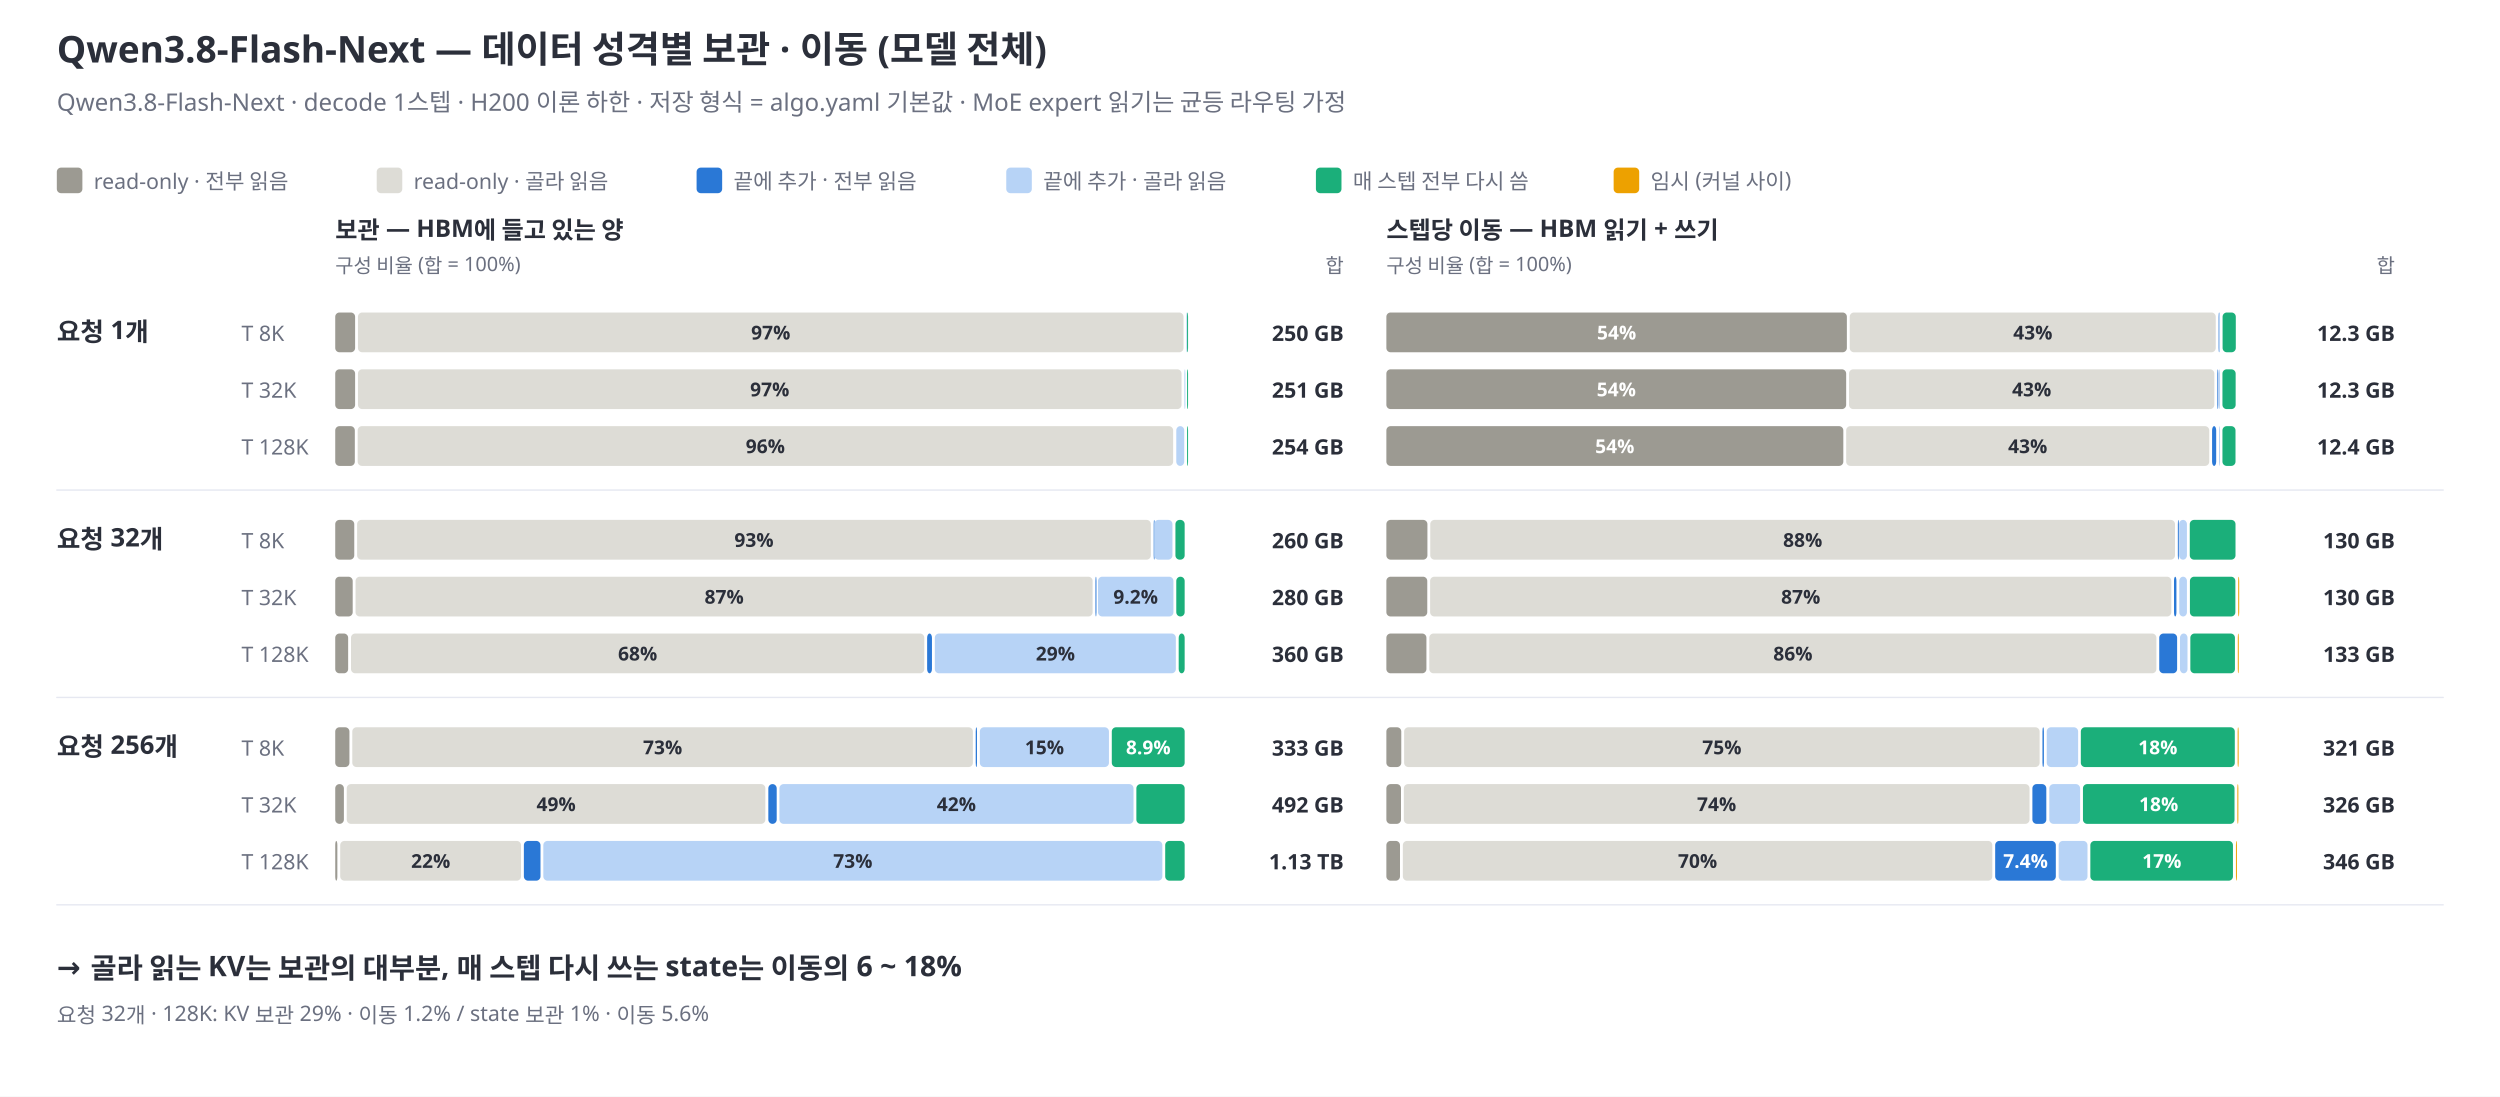
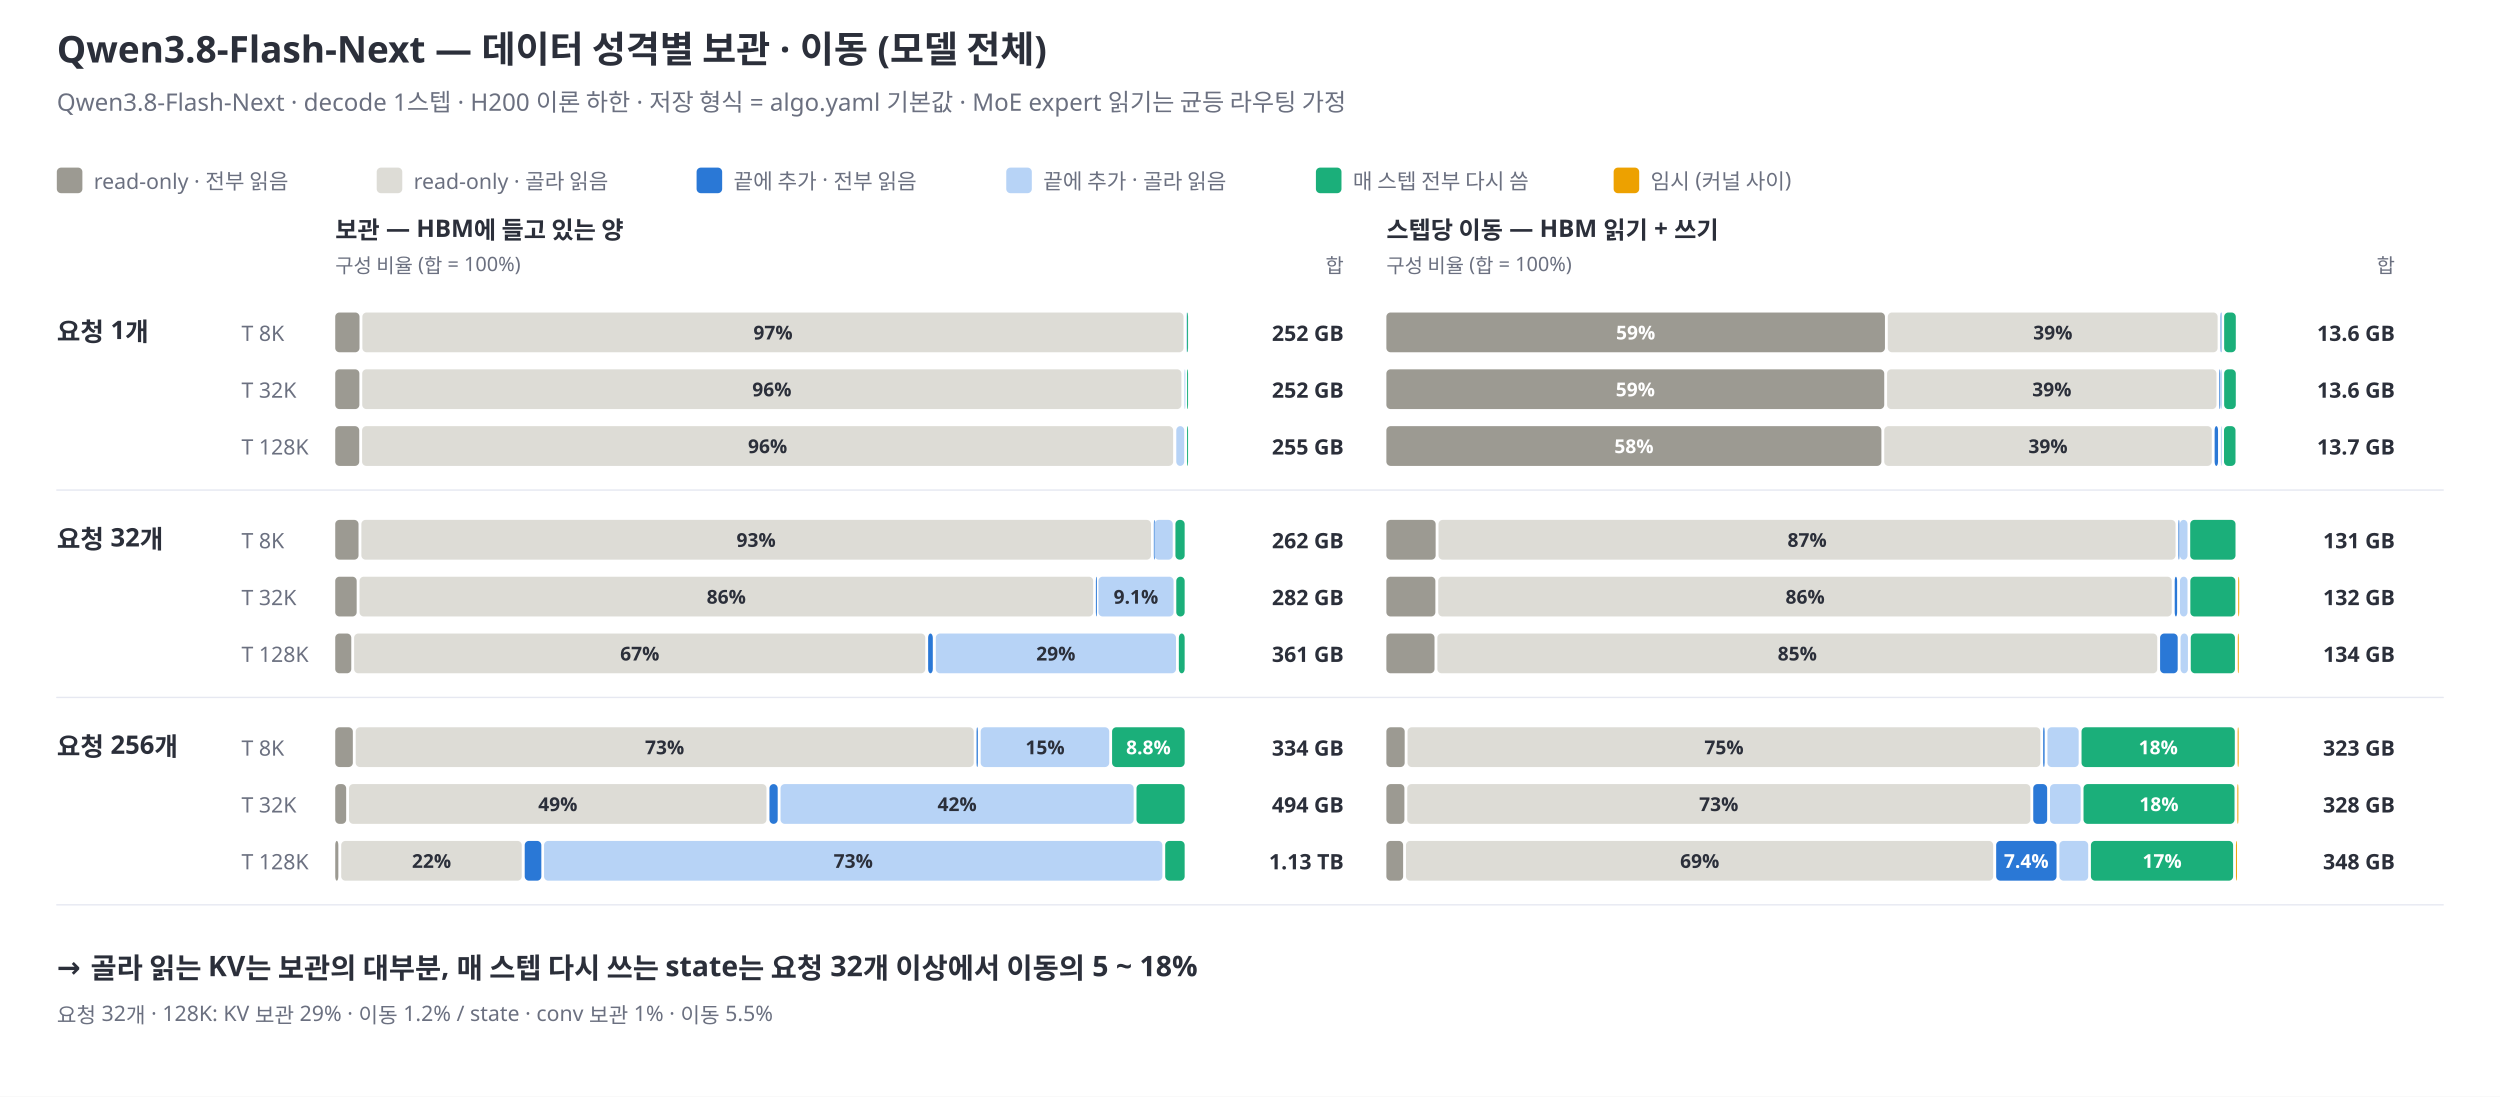
<svg xmlns="http://www.w3.org/2000/svg" viewBox="0 0 1760 772" width="1760" height="772">
  <rect width="100%" height="100%" fill="#ffffff" />
  <text x="40.0" y="44.0" font-family="'Noto Sans KR','Malgun Gothic',sans-serif" font-size="26" text-anchor="start" font-weight="700" fill="#2b2f3a">Qwen3.8-Flash-Next — 데이터 성격별 보관 · 이동 (모델 전체)</text>
  <text x="40.0" y="78.0" font-family="'Noto Sans KR','Malgun Gothic',sans-serif" font-size="17" text-anchor="start" font-weight="400" fill="#6b7080">Qwen3.8-Flash-Next · decode 1스텝 · H200 이론 하한 · 저장 형식 = algo.yaml 기본값 · MoE expert 읽기는 균등 라우팅 가정</text>
  <rect x="40.0" y="118.0" width="18.0" height="18.0" rx="3" fill="#9c9a92" stroke="none" stroke-width="1" />
  <text x="66.0" y="133.0" font-family="'Noto Sans KR','Malgun Gothic',sans-serif" font-size="15" text-anchor="start" font-weight="400" fill="#6b7080">read-only · 전부 읽음</text>
  <rect x="265.2" y="118.0" width="18.0" height="18.0" rx="3" fill="#dddcd6" stroke="none" stroke-width="1" />
  <text x="291.2" y="133.0" font-family="'Noto Sans KR','Malgun Gothic',sans-serif" font-size="15" text-anchor="start" font-weight="400" fill="#6b7080">read-only · 골라 읽음</text>
  <rect x="490.4" y="118.0" width="18.0" height="18.0" rx="3" fill="#2a78d6" stroke="none" stroke-width="1" />
  <text x="516.4" y="133.0" font-family="'Noto Sans KR','Malgun Gothic',sans-serif" font-size="15" text-anchor="start" font-weight="400" fill="#6b7080">끝에 추가 · 전부 읽음</text>
  <rect x="708.4" y="118.0" width="18.0" height="18.0" rx="3" fill="#b7d3f6" stroke="none" stroke-width="1" />
  <text x="734.4" y="133.0" font-family="'Noto Sans KR','Malgun Gothic',sans-serif" font-size="15" text-anchor="start" font-weight="400" fill="#6b7080">끝에 추가 · 골라 읽음</text>
  <rect x="926.4" y="118.0" width="18.0" height="18.0" rx="3" fill="#1baf7a" stroke="none" stroke-width="1" />
  <text x="952.4" y="133.0" font-family="'Noto Sans KR','Malgun Gothic',sans-serif" font-size="15" text-anchor="start" font-weight="400" fill="#6b7080">매 스텝 전부 다시 씀</text>
  <rect x="1136.0" y="118.0" width="18.0" height="18.0" rx="3" fill="#eda100" stroke="none" stroke-width="1" />
  <text x="1162.0" y="133.0" font-family="'Noto Sans KR','Malgun Gothic',sans-serif" font-size="15" text-anchor="start" font-weight="400" fill="#6b7080">임시 (커널 사이)</text>
  <text x="236.0" y="168.0" font-family="'Noto Sans KR','Malgun Gothic',sans-serif" font-size="17" text-anchor="start" font-weight="700" fill="#2b2f3a">보관 — HBM에 들고 있는 양</text>
  <text x="236.0" y="192.0" font-family="'Noto Sans KR','Malgun Gothic',sans-serif" font-size="14" text-anchor="start" font-weight="400" fill="#6b7080">구성 비율 (합 = 100%)</text>
  <text x="976.0" y="168.0" font-family="'Noto Sans KR','Malgun Gothic',sans-serif" font-size="17" text-anchor="start" font-weight="700" fill="#2b2f3a">스텝당 이동 — HBM 읽기 + 쓰기</text>
  <text x="976.0" y="192.0" font-family="'Noto Sans KR','Malgun Gothic',sans-serif" font-size="14" text-anchor="start" font-weight="400" fill="#6b7080">구성 비율 (합 = 100%)</text>
  <text x="946.0" y="192.0" font-family="'Noto Sans KR','Malgun Gothic',sans-serif" font-size="14" text-anchor="end" font-weight="400" fill="#6b7080">합</text>
  <text x="1686.0" y="192.0" font-family="'Noto Sans KR','Malgun Gothic',sans-serif" font-size="14" text-anchor="end" font-weight="400" fill="#6b7080">합</text>
  <text x="40.0" y="240.0" font-family="'Noto Sans KR','Malgun Gothic',sans-serif" font-size="18" text-anchor="start" font-weight="700" fill="#2b2f3a">요청 1개</text>
-   <rect x="236.0" y="220.0" width="14.0" height="28.0" rx="3" fill="#9c9a92" stroke="none" stroke-width="1" />
-   <rect x="252.0" y="220.0" width="581.2" height="28.0" rx="3" fill="#dddcd6" stroke="none" stroke-width="1" />
-   <text x="542.6" y="239.0" font-family="'Noto Sans KR','Malgun Gothic',sans-serif" font-size="13.5" text-anchor="middle" font-weight="700" fill="#2b2f3a">97%</text>
+   <rect x="236.0" y="220.0" width="17.1" height="28.0" rx="3" fill="#9c9a92" stroke="none" stroke-width="1" />
+   <rect x="255.1" y="220.0" width="578.1" height="28.0" rx="3" fill="#dddcd6" stroke="none" stroke-width="1" />
+   <text x="544.2" y="239.0" font-family="'Noto Sans KR','Malgun Gothic',sans-serif" font-size="13.5" text-anchor="middle" font-weight="700" fill="#2b2f3a">97%</text>
  <rect x="835.2" y="220.0" width="0.7" height="28.0" rx="3" fill="#b7d3f6" stroke="none" stroke-width="1" />
  <rect x="835.7" y="220.0" width="0.7" height="28.0" rx="3" fill="#1baf7a" stroke="none" stroke-width="1" />
-   <text x="946.0" y="240.0" font-family="'Noto Sans KR','Malgun Gothic',sans-serif" font-size="15" text-anchor="end" font-weight="700" fill="#2b2f3a">250 GB</text>
-   <rect x="976.0" y="220.0" width="324.2" height="28.0" rx="3" fill="#9c9a92" stroke="none" stroke-width="1" />
-   <text x="1138.1" y="239.0" font-family="'Noto Sans KR','Malgun Gothic',sans-serif" font-size="13.5" text-anchor="middle" font-weight="700" fill="#ffffff">54%</text>
-   <rect x="1302.2" y="220.0" width="257.7" height="28.0" rx="3" fill="#dddcd6" stroke="none" stroke-width="1" />
-   <text x="1431.1" y="239.0" font-family="'Noto Sans KR','Malgun Gothic',sans-serif" font-size="13.5" text-anchor="middle" font-weight="700" fill="#2b2f3a">43%</text>
-   <rect x="1561.9" y="220.0" width="0.7" height="28.0" rx="3" fill="#2a78d6" stroke="none" stroke-width="1" />
-   <rect x="1562.2" y="220.0" width="0.7" height="28.0" rx="3" fill="#b7d3f6" stroke="none" stroke-width="1" />
-   <rect x="1564.7" y="220.0" width="9.3" height="28.0" rx="3" fill="#1baf7a" stroke="none" stroke-width="1" />
-   <text x="1686.0" y="240.0" font-family="'Noto Sans KR','Malgun Gothic',sans-serif" font-size="15" text-anchor="end" font-weight="700" fill="#2b2f3a">12.3 GB</text>
+   <text x="946.0" y="240.0" font-family="'Noto Sans KR','Malgun Gothic',sans-serif" font-size="15" text-anchor="end" font-weight="700" fill="#2b2f3a">252 GB</text>
+   <rect x="976.0" y="220.0" width="351.0" height="28.0" rx="3" fill="#9c9a92" stroke="none" stroke-width="1" />
+   <text x="1151.5" y="239.0" font-family="'Noto Sans KR','Malgun Gothic',sans-serif" font-size="13.5" text-anchor="middle" font-weight="700" fill="#ffffff">59%</text>
+   <rect x="1329.0" y="220.0" width="232.2" height="28.0" rx="3" fill="#dddcd6" stroke="none" stroke-width="1" />
+   <text x="1445.2" y="239.0" font-family="'Noto Sans KR','Malgun Gothic',sans-serif" font-size="13.5" text-anchor="middle" font-weight="700" fill="#2b2f3a">39%</text>
+   <rect x="1563.3" y="220.0" width="0.7" height="28.0" rx="3" fill="#2a78d6" stroke="none" stroke-width="1" />
+   <rect x="1563.5" y="220.0" width="0.7" height="28.0" rx="3" fill="#b7d3f6" stroke="none" stroke-width="1" />
+   <rect x="1565.8" y="220.0" width="8.2" height="28.0" rx="3" fill="#1baf7a" stroke="none" stroke-width="1" />
+   <text x="1686.0" y="240.0" font-family="'Noto Sans KR','Malgun Gothic',sans-serif" font-size="15" text-anchor="end" font-weight="700" fill="#2b2f3a">13.6 GB</text>
  <text x="170.0" y="240.0" font-family="'Noto Sans KR','Malgun Gothic',sans-serif" font-size="15" text-anchor="start" font-weight="400" fill="#6b7080">T 8K</text>
-   <rect x="236.0" y="260.0" width="14.0" height="28.0" rx="3" fill="#9c9a92" stroke="none" stroke-width="1" />
-   <rect x="252.0" y="260.0" width="579.8" height="28.0" rx="3" fill="#dddcd6" stroke="none" stroke-width="1" />
-   <text x="541.9" y="279.0" font-family="'Noto Sans KR','Malgun Gothic',sans-serif" font-size="13.5" text-anchor="middle" font-weight="700" fill="#2b2f3a">97%</text>
+   <rect x="236.0" y="260.0" width="17.0" height="28.0" rx="3" fill="#9c9a92" stroke="none" stroke-width="1" />
+   <rect x="255.0" y="260.0" width="576.7" height="28.0" rx="3" fill="#dddcd6" stroke="none" stroke-width="1" />
+   <text x="543.4" y="279.0" font-family="'Noto Sans KR','Malgun Gothic',sans-serif" font-size="13.5" text-anchor="middle" font-weight="700" fill="#2b2f3a">96%</text>
  <rect x="833.8" y="260.0" width="0.7" height="28.0" rx="3" fill="#b7d3f6" stroke="none" stroke-width="1" />
  <rect x="835.7" y="260.0" width="0.7" height="28.0" rx="3" fill="#1baf7a" stroke="none" stroke-width="1" />
-   <text x="946.0" y="280.0" font-family="'Noto Sans KR','Malgun Gothic',sans-serif" font-size="15" text-anchor="end" font-weight="700" fill="#2b2f3a">251 GB</text>
-   <rect x="976.0" y="260.0" width="323.7" height="28.0" rx="3" fill="#9c9a92" stroke="none" stroke-width="1" />
-   <text x="1137.9" y="279.0" font-family="'Noto Sans KR','Malgun Gothic',sans-serif" font-size="13.5" text-anchor="middle" font-weight="700" fill="#ffffff">54%</text>
-   <rect x="1301.7" y="260.0" width="257.2" height="28.0" rx="3" fill="#dddcd6" stroke="none" stroke-width="1" />
-   <text x="1430.3" y="279.0" font-family="'Noto Sans KR','Malgun Gothic',sans-serif" font-size="13.5" text-anchor="middle" font-weight="700" fill="#2b2f3a">43%</text>
-   <rect x="1561.0" y="260.0" width="0.7" height="28.0" rx="3" fill="#2a78d6" stroke="none" stroke-width="1" />
-   <rect x="1562.2" y="260.0" width="0.7" height="28.0" rx="3" fill="#b7d3f6" stroke="none" stroke-width="1" />
-   <rect x="1564.6" y="260.0" width="9.3" height="28.0" rx="3" fill="#1baf7a" stroke="none" stroke-width="1" />
-   <text x="1686.0" y="280.0" font-family="'Noto Sans KR','Malgun Gothic',sans-serif" font-size="15" text-anchor="end" font-weight="700" fill="#2b2f3a">12.3 GB</text>
+   <text x="946.0" y="280.0" font-family="'Noto Sans KR','Malgun Gothic',sans-serif" font-size="15" text-anchor="end" font-weight="700" fill="#2b2f3a">252 GB</text>
+   <rect x="976.0" y="260.0" width="350.5" height="28.0" rx="3" fill="#9c9a92" stroke="none" stroke-width="1" />
+   <text x="1151.3" y="279.0" font-family="'Noto Sans KR','Malgun Gothic',sans-serif" font-size="13.5" text-anchor="middle" font-weight="700" fill="#ffffff">59%</text>
+   <rect x="1328.5" y="260.0" width="231.9" height="28.0" rx="3" fill="#dddcd6" stroke="none" stroke-width="1" />
+   <text x="1444.5" y="279.0" font-family="'Noto Sans KR','Malgun Gothic',sans-serif" font-size="13.5" text-anchor="middle" font-weight="700" fill="#2b2f3a">39%</text>
+   <rect x="1562.4" y="260.0" width="0.7" height="28.0" rx="3" fill="#2a78d6" stroke="none" stroke-width="1" />
+   <rect x="1563.5" y="260.0" width="0.7" height="28.0" rx="3" fill="#b7d3f6" stroke="none" stroke-width="1" />
+   <rect x="1565.8" y="260.0" width="8.2" height="28.0" rx="3" fill="#1baf7a" stroke="none" stroke-width="1" />
+   <text x="1686.0" y="280.0" font-family="'Noto Sans KR','Malgun Gothic',sans-serif" font-size="15" text-anchor="end" font-weight="700" fill="#2b2f3a">13.6 GB</text>
  <text x="170.0" y="280.0" font-family="'Noto Sans KR','Malgun Gothic',sans-serif" font-size="15" text-anchor="start" font-weight="400" fill="#6b7080">T 32K</text>
-   <rect x="236.0" y="300.0" width="13.8" height="28.0" rx="3" fill="#9c9a92" stroke="none" stroke-width="1" />
-   <rect x="251.8" y="300.0" width="574.1" height="28.0" rx="3" fill="#dddcd6" stroke="none" stroke-width="1" />
-   <text x="538.8" y="319.0" font-family="'Noto Sans KR','Malgun Gothic',sans-serif" font-size="13.5" text-anchor="middle" font-weight="700" fill="#2b2f3a">96%</text>
+   <rect x="236.0" y="300.0" width="16.9" height="28.0" rx="3" fill="#9c9a92" stroke="none" stroke-width="1" />
+   <rect x="254.9" y="300.0" width="571.0" height="28.0" rx="3" fill="#dddcd6" stroke="none" stroke-width="1" />
+   <text x="540.4" y="319.0" font-family="'Noto Sans KR','Malgun Gothic',sans-serif" font-size="13.5" text-anchor="middle" font-weight="700" fill="#2b2f3a">96%</text>
  <rect x="828.1" y="300.0" width="5.6" height="28.0" rx="3" fill="#b7d3f6" stroke="none" stroke-width="1" />
  <rect x="835.7" y="300.0" width="0.7" height="28.0" rx="3" fill="#1baf7a" stroke="none" stroke-width="1" />
-   <text x="946.0" y="320.0" font-family="'Noto Sans KR','Malgun Gothic',sans-serif" font-size="15" text-anchor="end" font-weight="700" fill="#2b2f3a">254 GB</text>
-   <rect x="976.0" y="300.0" width="321.7" height="28.0" rx="3" fill="#9c9a92" stroke="none" stroke-width="1" />
-   <text x="1136.8" y="319.0" font-family="'Noto Sans KR','Malgun Gothic',sans-serif" font-size="13.5" text-anchor="middle" font-weight="700" fill="#ffffff">54%</text>
-   <rect x="1299.7" y="300.0" width="255.6" height="28.0" rx="3" fill="#dddcd6" stroke="none" stroke-width="1" />
-   <text x="1427.5" y="319.0" font-family="'Noto Sans KR','Malgun Gothic',sans-serif" font-size="13.5" text-anchor="middle" font-weight="700" fill="#2b2f3a">43%</text>
-   <rect x="1557.3" y="300.0" width="2.9" height="28.0" rx="3" fill="#2a78d6" stroke="none" stroke-width="1" />
-   <rect x="1562.2" y="300.0" width="0.7" height="28.0" rx="3" fill="#b7d3f6" stroke="none" stroke-width="1" />
-   <rect x="1564.6" y="300.0" width="9.2" height="28.0" rx="3" fill="#1baf7a" stroke="none" stroke-width="1" />
-   <text x="1686.0" y="320.0" font-family="'Noto Sans KR','Malgun Gothic',sans-serif" font-size="15" text-anchor="end" font-weight="700" fill="#2b2f3a">12.4 GB</text>
+   <text x="946.0" y="320.0" font-family="'Noto Sans KR','Malgun Gothic',sans-serif" font-size="15" text-anchor="end" font-weight="700" fill="#2b2f3a">255 GB</text>
+   <rect x="976.0" y="300.0" width="348.5" height="28.0" rx="3" fill="#9c9a92" stroke="none" stroke-width="1" />
+   <text x="1150.3" y="319.0" font-family="'Noto Sans KR','Malgun Gothic',sans-serif" font-size="13.5" text-anchor="middle" font-weight="700" fill="#ffffff">58%</text>
+   <rect x="1326.5" y="300.0" width="230.6" height="28.0" rx="3" fill="#dddcd6" stroke="none" stroke-width="1" />
+   <text x="1441.8" y="319.0" font-family="'Noto Sans KR','Malgun Gothic',sans-serif" font-size="13.5" text-anchor="middle" font-weight="700" fill="#2b2f3a">39%</text>
+   <rect x="1559.1" y="300.0" width="2.4" height="28.0" rx="3" fill="#2a78d6" stroke="none" stroke-width="1" />
+   <rect x="1563.5" y="300.0" width="0.7" height="28.0" rx="3" fill="#b7d3f6" stroke="none" stroke-width="1" />
+   <rect x="1565.7" y="300.0" width="8.1" height="28.0" rx="3" fill="#1baf7a" stroke="none" stroke-width="1" />
+   <text x="1686.0" y="320.0" font-family="'Noto Sans KR','Malgun Gothic',sans-serif" font-size="15" text-anchor="end" font-weight="700" fill="#2b2f3a">13.7 GB</text>
  <text x="170.0" y="320.0" font-family="'Noto Sans KR','Malgun Gothic',sans-serif" font-size="15" text-anchor="start" font-weight="400" fill="#6b7080">T 128K</text>
  <line x1="40.0" y1="345.0" x2="1720.0" y2="345.0" stroke="#e6e8f1" stroke-width="1" stroke-linecap="round" />
  <text x="40.0" y="386.0" font-family="'Noto Sans KR','Malgun Gothic',sans-serif" font-size="18" text-anchor="start" font-weight="700" fill="#2b2f3a">요청 32개</text>
-   <rect x="236.0" y="366.0" width="13.4" height="28.0" rx="3" fill="#9c9a92" stroke="none" stroke-width="1" />
-   <rect x="251.4" y="366.0" width="558.8" height="28.0" rx="3" fill="#dddcd6" stroke="none" stroke-width="1" />
-   <text x="530.8" y="385.0" font-family="'Noto Sans KR','Malgun Gothic',sans-serif" font-size="13.5" text-anchor="middle" font-weight="700" fill="#2b2f3a">93%</text>
-   <rect x="812.2" y="366.0" width="0.7" height="28.0" rx="3" fill="#2a78d6" stroke="none" stroke-width="1" />
-   <rect x="812.6" y="366.0" width="12.8" height="28.0" rx="3" fill="#b7d3f6" stroke="none" stroke-width="1" />
+   <rect x="236.0" y="366.0" width="16.4" height="28.0" rx="3" fill="#9c9a92" stroke="none" stroke-width="1" />
+   <rect x="254.4" y="366.0" width="555.9" height="28.0" rx="3" fill="#dddcd6" stroke="none" stroke-width="1" />
+   <text x="532.3" y="385.0" font-family="'Noto Sans KR','Malgun Gothic',sans-serif" font-size="13.5" text-anchor="middle" font-weight="700" fill="#2b2f3a">93%</text>
+   <rect x="812.3" y="366.0" width="0.7" height="28.0" rx="3" fill="#2a78d6" stroke="none" stroke-width="1" />
+   <rect x="812.8" y="366.0" width="12.8" height="28.0" rx="3" fill="#b7d3f6" stroke="none" stroke-width="1" />
  <rect x="827.5" y="366.0" width="6.5" height="28.0" rx="3" fill="#1baf7a" stroke="none" stroke-width="1" />
-   <text x="946.0" y="386.0" font-family="'Noto Sans KR','Malgun Gothic',sans-serif" font-size="15" text-anchor="end" font-weight="700" fill="#2b2f3a">260 GB</text>
-   <rect x="976.0" y="366.0" width="28.9" height="28.0" rx="3" fill="#9c9a92" stroke="none" stroke-width="1" />
-   <rect x="1006.9" y="366.0" width="524.3" height="28.0" rx="3" fill="#dddcd6" stroke="none" stroke-width="1" />
-   <text x="1269.1" y="385.0" font-family="'Noto Sans KR','Malgun Gothic',sans-serif" font-size="13.5" text-anchor="middle" font-weight="700" fill="#2b2f3a">88%</text>
-   <rect x="1533.2" y="366.0" width="0.7" height="28.0" rx="3" fill="#2a78d6" stroke="none" stroke-width="1" />
-   <rect x="1534.1" y="366.0" width="5.5" height="28.0" rx="3" fill="#b7d3f6" stroke="none" stroke-width="1" />
-   <rect x="1541.6" y="366.0" width="32.2" height="28.0" rx="3" fill="#1baf7a" stroke="none" stroke-width="1" />
-   <text x="1686.0" y="386.0" font-family="'Noto Sans KR','Malgun Gothic',sans-serif" font-size="15" text-anchor="end" font-weight="700" fill="#2b2f3a">130 GB</text>
+   <text x="946.0" y="386.0" font-family="'Noto Sans KR','Malgun Gothic',sans-serif" font-size="15" text-anchor="end" font-weight="700" fill="#2b2f3a">262 GB</text>
+   <rect x="976.0" y="366.0" width="34.7" height="28.0" rx="3" fill="#9c9a92" stroke="none" stroke-width="1" />
+   <rect x="1012.7" y="366.0" width="518.9" height="28.0" rx="3" fill="#dddcd6" stroke="none" stroke-width="1" />
+   <text x="1272.2" y="385.0" font-family="'Noto Sans KR','Malgun Gothic',sans-serif" font-size="13.5" text-anchor="middle" font-weight="700" fill="#2b2f3a">87%</text>
+   <rect x="1533.6" y="366.0" width="0.7" height="28.0" rx="3" fill="#2a78d6" stroke="none" stroke-width="1" />
+   <rect x="1534.6" y="366.0" width="5.4" height="28.0" rx="3" fill="#b7d3f6" stroke="none" stroke-width="1" />
+   <rect x="1541.9" y="366.0" width="31.9" height="28.0" rx="3" fill="#1baf7a" stroke="none" stroke-width="1" />
+   <text x="1686.0" y="386.0" font-family="'Noto Sans KR','Malgun Gothic',sans-serif" font-size="15" text-anchor="end" font-weight="700" fill="#2b2f3a">131 GB</text>
  <text x="170.0" y="386.0" font-family="'Noto Sans KR','Malgun Gothic',sans-serif" font-size="15" text-anchor="start" font-weight="400" fill="#6b7080">T 8K</text>
-   <rect x="236.0" y="406.0" width="12.3" height="28.0" rx="3" fill="#9c9a92" stroke="none" stroke-width="1" />
-   <rect x="250.3" y="406.0" width="518.9" height="28.0" rx="3" fill="#dddcd6" stroke="none" stroke-width="1" />
-   <text x="509.8" y="425.0" font-family="'Noto Sans KR','Malgun Gothic',sans-serif" font-size="13.5" text-anchor="middle" font-weight="700" fill="#2b2f3a">87%</text>
-   <rect x="771.2" y="406.0" width="0.7" height="28.0" rx="3" fill="#2a78d6" stroke="none" stroke-width="1" />
-   <rect x="773.0" y="406.0" width="53.1" height="28.0" rx="3" fill="#b7d3f6" stroke="none" stroke-width="1" />
-   <text x="799.5" y="425.0" font-family="'Noto Sans KR','Malgun Gothic',sans-serif" font-size="13.5" text-anchor="middle" font-weight="700" fill="#2b2f3a">9.2%</text>
+   <rect x="236.0" y="406.0" width="15.1" height="28.0" rx="3" fill="#9c9a92" stroke="none" stroke-width="1" />
+   <rect x="253.1" y="406.0" width="516.5" height="28.0" rx="3" fill="#dddcd6" stroke="none" stroke-width="1" />
+   <text x="511.3" y="425.0" font-family="'Noto Sans KR','Malgun Gothic',sans-serif" font-size="13.5" text-anchor="middle" font-weight="700" fill="#2b2f3a">86%</text>
+   <rect x="771.5" y="406.0" width="0.7" height="28.0" rx="3" fill="#2a78d6" stroke="none" stroke-width="1" />
+   <rect x="773.3" y="406.0" width="52.9" height="28.0" rx="3" fill="#b7d3f6" stroke="none" stroke-width="1" />
+   <text x="799.7" y="425.0" font-family="'Noto Sans KR','Malgun Gothic',sans-serif" font-size="13.5" text-anchor="middle" font-weight="700" fill="#2b2f3a">9.1%</text>
  <rect x="828.1" y="406.0" width="5.9" height="28.0" rx="3" fill="#1baf7a" stroke="none" stroke-width="1" />
-   <text x="946.0" y="426.0" font-family="'Noto Sans KR','Malgun Gothic',sans-serif" font-size="15" text-anchor="end" font-weight="700" fill="#2b2f3a">280 GB</text>
-   <rect x="976.0" y="406.0" width="28.8" height="28.0" rx="3" fill="#9c9a92" stroke="none" stroke-width="1" />
-   <rect x="1006.8" y="406.0" width="521.8" height="28.0" rx="3" fill="#dddcd6" stroke="none" stroke-width="1" />
-   <text x="1267.7" y="425.0" font-family="'Noto Sans KR','Malgun Gothic',sans-serif" font-size="13.5" text-anchor="middle" font-weight="700" fill="#2b2f3a">87%</text>
-   <rect x="1530.5" y="406.0" width="1.7" height="28.0" rx="3" fill="#2a78d6" stroke="none" stroke-width="1" />
-   <rect x="1534.2" y="406.0" width="5.4" height="28.0" rx="3" fill="#b7d3f6" stroke="none" stroke-width="1" />
-   <rect x="1541.7" y="406.0" width="32.0" height="28.0" rx="3" fill="#1baf7a" stroke="none" stroke-width="1" />
+   <text x="946.0" y="426.0" font-family="'Noto Sans KR','Malgun Gothic',sans-serif" font-size="15" text-anchor="end" font-weight="700" fill="#2b2f3a">282 GB</text>
+   <rect x="976.0" y="406.0" width="34.5" height="28.0" rx="3" fill="#9c9a92" stroke="none" stroke-width="1" />
+   <rect x="1012.5" y="406.0" width="516.4" height="28.0" rx="3" fill="#dddcd6" stroke="none" stroke-width="1" />
+   <text x="1270.8" y="425.0" font-family="'Noto Sans KR','Malgun Gothic',sans-serif" font-size="13.5" text-anchor="middle" font-weight="700" fill="#2b2f3a">86%</text>
+   <rect x="1531.0" y="406.0" width="1.7" height="28.0" rx="3" fill="#2a78d6" stroke="none" stroke-width="1" />
+   <rect x="1534.7" y="406.0" width="5.3" height="28.0" rx="3" fill="#b7d3f6" stroke="none" stroke-width="1" />
+   <rect x="1542.0" y="406.0" width="31.7" height="28.0" rx="3" fill="#1baf7a" stroke="none" stroke-width="1" />
  <rect x="1575.7" y="406.0" width="0.7" height="28.0" rx="3" fill="#eda100" stroke="none" stroke-width="1" />
-   <text x="1686.0" y="426.0" font-family="'Noto Sans KR','Malgun Gothic',sans-serif" font-size="15" text-anchor="end" font-weight="700" fill="#2b2f3a">130 GB</text>
+   <text x="1686.0" y="426.0" font-family="'Noto Sans KR','Malgun Gothic',sans-serif" font-size="15" text-anchor="end" font-weight="700" fill="#2b2f3a">132 GB</text>
  <text x="170.0" y="426.0" font-family="'Noto Sans KR','Malgun Gothic',sans-serif" font-size="15" text-anchor="start" font-weight="400" fill="#6b7080">T 32K</text>
-   <rect x="236.0" y="446.0" width="9.1" height="28.0" rx="3" fill="#9c9a92" stroke="none" stroke-width="1" />
-   <rect x="247.1" y="446.0" width="403.6" height="28.0" rx="3" fill="#dddcd6" stroke="none" stroke-width="1" />
-   <text x="448.9" y="465.0" font-family="'Noto Sans KR','Malgun Gothic',sans-serif" font-size="13.5" text-anchor="middle" font-weight="700" fill="#2b2f3a">68%</text>
-   <rect x="652.7" y="446.0" width="3.4" height="28.0" rx="3" fill="#2a78d6" stroke="none" stroke-width="1" />
-   <rect x="658.1" y="446.0" width="169.7" height="28.0" rx="3" fill="#b7d3f6" stroke="none" stroke-width="1" />
-   <text x="743.0" y="465.0" font-family="'Noto Sans KR','Malgun Gothic',sans-serif" font-size="13.5" text-anchor="middle" font-weight="700" fill="#2b2f3a">29%</text>
-   <rect x="829.8" y="446.0" width="4.2" height="28.0" rx="3" fill="#1baf7a" stroke="none" stroke-width="1" />
-   <text x="946.0" y="466.0" font-family="'Noto Sans KR','Malgun Gothic',sans-serif" font-size="15" text-anchor="end" font-weight="700" fill="#2b2f3a">360 GB</text>
-   <rect x="976.0" y="446.0" width="28.2" height="28.0" rx="3" fill="#9c9a92" stroke="none" stroke-width="1" />
-   <rect x="1006.2" y="446.0" width="511.9" height="28.0" rx="3" fill="#dddcd6" stroke="none" stroke-width="1" />
-   <text x="1262.2" y="465.0" font-family="'Noto Sans KR','Malgun Gothic',sans-serif" font-size="13.5" text-anchor="middle" font-weight="700" fill="#2b2f3a">86%</text>
-   <rect x="1520.1" y="446.0" width="12.6" height="28.0" rx="3" fill="#2a78d6" stroke="none" stroke-width="1" />
-   <rect x="1534.7" y="446.0" width="5.3" height="28.0" rx="3" fill="#b7d3f6" stroke="none" stroke-width="1" />
-   <rect x="1542.0" y="446.0" width="31.4" height="28.0" rx="3" fill="#1baf7a" stroke="none" stroke-width="1" />
+   <rect x="236.0" y="446.0" width="11.3" height="28.0" rx="3" fill="#9c9a92" stroke="none" stroke-width="1" />
+   <rect x="249.3" y="446.0" width="402.1" height="28.0" rx="3" fill="#dddcd6" stroke="none" stroke-width="1" />
+   <text x="450.4" y="465.0" font-family="'Noto Sans KR','Malgun Gothic',sans-serif" font-size="13.5" text-anchor="middle" font-weight="700" fill="#2b2f3a">67%</text>
+   <rect x="653.4" y="446.0" width="3.3" height="28.0" rx="3" fill="#2a78d6" stroke="none" stroke-width="1" />
+   <rect x="658.8" y="446.0" width="169.1" height="28.0" rx="3" fill="#b7d3f6" stroke="none" stroke-width="1" />
+   <text x="743.3" y="465.0" font-family="'Noto Sans KR','Malgun Gothic',sans-serif" font-size="13.5" text-anchor="middle" font-weight="700" fill="#2b2f3a">29%</text>
+   <rect x="829.9" y="446.0" width="4.1" height="28.0" rx="3" fill="#1baf7a" stroke="none" stroke-width="1" />
+   <text x="946.0" y="466.0" font-family="'Noto Sans KR','Malgun Gothic',sans-serif" font-size="15" text-anchor="end" font-weight="700" fill="#2b2f3a">361 GB</text>
+   <rect x="976.0" y="446.0" width="33.9" height="28.0" rx="3" fill="#9c9a92" stroke="none" stroke-width="1" />
+   <rect x="1011.9" y="446.0" width="506.8" height="28.0" rx="3" fill="#dddcd6" stroke="none" stroke-width="1" />
+   <text x="1265.3" y="465.0" font-family="'Noto Sans KR','Malgun Gothic',sans-serif" font-size="13.5" text-anchor="middle" font-weight="700" fill="#2b2f3a">85%</text>
+   <rect x="1520.7" y="446.0" width="12.4" height="28.0" rx="3" fill="#2a78d6" stroke="none" stroke-width="1" />
+   <rect x="1535.1" y="446.0" width="5.2" height="28.0" rx="3" fill="#b7d3f6" stroke="none" stroke-width="1" />
+   <rect x="1542.3" y="446.0" width="31.1" height="28.0" rx="3" fill="#1baf7a" stroke="none" stroke-width="1" />
  <rect x="1575.4" y="446.0" width="0.7" height="28.0" rx="3" fill="#eda100" stroke="none" stroke-width="1" />
-   <text x="1686.0" y="466.0" font-family="'Noto Sans KR','Malgun Gothic',sans-serif" font-size="15" text-anchor="end" font-weight="700" fill="#2b2f3a">133 GB</text>
+   <text x="1686.0" y="466.0" font-family="'Noto Sans KR','Malgun Gothic',sans-serif" font-size="15" text-anchor="end" font-weight="700" fill="#2b2f3a">134 GB</text>
  <text x="170.0" y="466.0" font-family="'Noto Sans KR','Malgun Gothic',sans-serif" font-size="15" text-anchor="start" font-weight="400" fill="#6b7080">T 128K</text>
  <line x1="40.0" y1="491.0" x2="1720.0" y2="491.0" stroke="#e6e8f1" stroke-width="1" stroke-linecap="round" />
  <text x="40.0" y="532.0" font-family="'Noto Sans KR','Malgun Gothic',sans-serif" font-size="18" text-anchor="start" font-weight="700" fill="#2b2f3a">요청 256개</text>
-   <rect x="236.0" y="512.0" width="10.0" height="28.0" rx="3" fill="#9c9a92" stroke="none" stroke-width="1" />
-   <rect x="248.0" y="512.0" width="436.9" height="28.0" rx="3" fill="#dddcd6" stroke="none" stroke-width="1" />
-   <text x="466.5" y="531.0" font-family="'Noto Sans KR','Malgun Gothic',sans-serif" font-size="13.5" text-anchor="middle" font-weight="700" fill="#2b2f3a">73%</text>
-   <rect x="686.9" y="512.0" width="0.9" height="28.0" rx="3" fill="#2a78d6" stroke="none" stroke-width="1" />
-   <rect x="689.8" y="512.0" width="90.9" height="28.0" rx="3" fill="#b7d3f6" stroke="none" stroke-width="1" />
-   <text x="735.3" y="531.0" font-family="'Noto Sans KR','Malgun Gothic',sans-serif" font-size="13.5" text-anchor="middle" font-weight="700" fill="#2b2f3a">15%</text>
-   <rect x="782.7" y="512.0" width="51.3" height="28.0" rx="3" fill="#1baf7a" stroke="none" stroke-width="1" />
-   <text x="808.4" y="531.0" font-family="'Noto Sans KR','Malgun Gothic',sans-serif" font-size="13.5" text-anchor="middle" font-weight="700" fill="#ffffff">8.9%</text>
-   <text x="946.0" y="532.0" font-family="'Noto Sans KR','Malgun Gothic',sans-serif" font-size="15" text-anchor="end" font-weight="700" fill="#2b2f3a">333 GB</text>
-   <rect x="976.0" y="512.0" width="10.5" height="28.0" rx="3" fill="#9c9a92" stroke="none" stroke-width="1" />
-   <rect x="988.5" y="512.0" width="447.4" height="28.0" rx="3" fill="#dddcd6" stroke="none" stroke-width="1" />
-   <text x="1212.2" y="531.0" font-family="'Noto Sans KR','Malgun Gothic',sans-serif" font-size="13.5" text-anchor="middle" font-weight="700" fill="#2b2f3a">75%</text>
-   <rect x="1437.9" y="512.0" width="1.0" height="28.0" rx="3" fill="#2a78d6" stroke="none" stroke-width="1" />
-   <rect x="1440.9" y="512.0" width="22.1" height="28.0" rx="3" fill="#b7d3f6" stroke="none" stroke-width="1" />
-   <rect x="1464.9" y="512.0" width="108.4" height="28.0" rx="3" fill="#1baf7a" stroke="none" stroke-width="1" />
-   <text x="1519.1" y="531.0" font-family="'Noto Sans KR','Malgun Gothic',sans-serif" font-size="13.5" text-anchor="middle" font-weight="700" fill="#ffffff">18%</text>
+   <rect x="236.0" y="512.0" width="12.4" height="28.0" rx="3" fill="#9c9a92" stroke="none" stroke-width="1" />
+   <rect x="250.4" y="512.0" width="435.1" height="28.0" rx="3" fill="#dddcd6" stroke="none" stroke-width="1" />
+   <text x="467.9" y="531.0" font-family="'Noto Sans KR','Malgun Gothic',sans-serif" font-size="13.5" text-anchor="middle" font-weight="700" fill="#2b2f3a">73%</text>
+   <rect x="687.5" y="512.0" width="0.9" height="28.0" rx="3" fill="#2a78d6" stroke="none" stroke-width="1" />
+   <rect x="690.4" y="512.0" width="90.5" height="28.0" rx="3" fill="#b7d3f6" stroke="none" stroke-width="1" />
+   <text x="735.7" y="531.0" font-family="'Noto Sans KR','Malgun Gothic',sans-serif" font-size="13.5" text-anchor="middle" font-weight="700" fill="#2b2f3a">15%</text>
+   <rect x="782.9" y="512.0" width="51.1" height="28.0" rx="3" fill="#1baf7a" stroke="none" stroke-width="1" />
+   <text x="808.5" y="531.0" font-family="'Noto Sans KR','Malgun Gothic',sans-serif" font-size="13.5" text-anchor="middle" font-weight="700" fill="#ffffff">8.8%</text>
+   <text x="946.0" y="532.0" font-family="'Noto Sans KR','Malgun Gothic',sans-serif" font-size="15" text-anchor="end" font-weight="700" fill="#2b2f3a">334 GB</text>
+   <rect x="976.0" y="512.0" width="12.9" height="28.0" rx="3" fill="#9c9a92" stroke="none" stroke-width="1" />
+   <rect x="990.9" y="512.0" width="445.5" height="28.0" rx="3" fill="#dddcd6" stroke="none" stroke-width="1" />
+   <text x="1213.7" y="531.0" font-family="'Noto Sans KR','Malgun Gothic',sans-serif" font-size="13.5" text-anchor="middle" font-weight="700" fill="#2b2f3a">75%</text>
+   <rect x="1438.4" y="512.0" width="1.0" height="28.0" rx="3" fill="#2a78d6" stroke="none" stroke-width="1" />
+   <rect x="1441.4" y="512.0" width="22.0" height="28.0" rx="3" fill="#b7d3f6" stroke="none" stroke-width="1" />
+   <rect x="1465.4" y="512.0" width="107.9" height="28.0" rx="3" fill="#1baf7a" stroke="none" stroke-width="1" />
+   <text x="1519.4" y="531.0" font-family="'Noto Sans KR','Malgun Gothic',sans-serif" font-size="13.5" text-anchor="middle" font-weight="700" fill="#ffffff">18%</text>
  <rect x="1575.3" y="512.0" width="0.7" height="28.0" rx="3" fill="#eda100" stroke="none" stroke-width="1" />
-   <text x="1686.0" y="532.0" font-family="'Noto Sans KR','Malgun Gothic',sans-serif" font-size="15" text-anchor="end" font-weight="700" fill="#2b2f3a">321 GB</text>
+   <text x="1686.0" y="532.0" font-family="'Noto Sans KR','Malgun Gothic',sans-serif" font-size="15" text-anchor="end" font-weight="700" fill="#2b2f3a">323 GB</text>
  <text x="170.0" y="532.0" font-family="'Noto Sans KR','Malgun Gothic',sans-serif" font-size="15" text-anchor="start" font-weight="400" fill="#6b7080">T 8K</text>
-   <rect x="236.0" y="552.0" width="6.1" height="28.0" rx="3" fill="#9c9a92" stroke="none" stroke-width="1" />
-   <rect x="244.1" y="552.0" width="294.7" height="28.0" rx="3" fill="#dddcd6" stroke="none" stroke-width="1" />
-   <text x="391.5" y="571.0" font-family="'Noto Sans KR','Malgun Gothic',sans-serif" font-size="13.5" text-anchor="middle" font-weight="700" fill="#2b2f3a">49%</text>
-   <rect x="540.9" y="552.0" width="5.9" height="28.0" rx="3" fill="#2a78d6" stroke="none" stroke-width="1" />
-   <rect x="548.7" y="552.0" width="249.3" height="28.0" rx="3" fill="#b7d3f6" stroke="none" stroke-width="1" />
-   <text x="673.3" y="571.0" font-family="'Noto Sans KR','Malgun Gothic',sans-serif" font-size="13.5" text-anchor="middle" font-weight="700" fill="#2b2f3a">42%</text>
-   <rect x="800.0" y="552.0" width="34.0" height="28.0" rx="3" fill="#1baf7a" stroke="none" stroke-width="1" />
-   <text x="946.0" y="572.0" font-family="'Noto Sans KR','Malgun Gothic',sans-serif" font-size="15" text-anchor="end" font-weight="700" fill="#2b2f3a">492 GB</text>
-   <rect x="976.0" y="552.0" width="10.3" height="28.0" rx="3" fill="#9c9a92" stroke="none" stroke-width="1" />
-   <rect x="988.3" y="552.0" width="440.5" height="28.0" rx="3" fill="#dddcd6" stroke="none" stroke-width="1" />
-   <text x="1208.5" y="571.0" font-family="'Noto Sans KR','Malgun Gothic',sans-serif" font-size="13.5" text-anchor="middle" font-weight="700" fill="#2b2f3a">74%</text>
-   <rect x="1430.8" y="552.0" width="9.8" height="28.0" rx="3" fill="#2a78d6" stroke="none" stroke-width="1" />
-   <rect x="1442.7" y="552.0" width="21.7" height="28.0" rx="3" fill="#b7d3f6" stroke="none" stroke-width="1" />
-   <rect x="1466.4" y="552.0" width="106.7" height="28.0" rx="3" fill="#1baf7a" stroke="none" stroke-width="1" />
-   <text x="1519.7" y="571.0" font-family="'Noto Sans KR','Malgun Gothic',sans-serif" font-size="13.5" text-anchor="middle" font-weight="700" fill="#ffffff">18%</text>
+   <rect x="236.0" y="552.0" width="7.7" height="28.0" rx="3" fill="#9c9a92" stroke="none" stroke-width="1" />
+   <rect x="245.7" y="552.0" width="293.9" height="28.0" rx="3" fill="#dddcd6" stroke="none" stroke-width="1" />
+   <text x="392.7" y="571.0" font-family="'Noto Sans KR','Malgun Gothic',sans-serif" font-size="13.5" text-anchor="middle" font-weight="700" fill="#2b2f3a">49%</text>
+   <rect x="541.7" y="552.0" width="5.8" height="28.0" rx="3" fill="#2a78d6" stroke="none" stroke-width="1" />
+   <rect x="549.5" y="552.0" width="248.6" height="28.0" rx="3" fill="#b7d3f6" stroke="none" stroke-width="1" />
+   <text x="673.8" y="571.0" font-family="'Noto Sans KR','Malgun Gothic',sans-serif" font-size="13.5" text-anchor="middle" font-weight="700" fill="#2b2f3a">42%</text>
+   <rect x="800.1" y="552.0" width="33.9" height="28.0" rx="3" fill="#1baf7a" stroke="none" stroke-width="1" />
+   <text x="946.0" y="572.0" font-family="'Noto Sans KR','Malgun Gothic',sans-serif" font-size="15" text-anchor="end" font-weight="700" fill="#2b2f3a">494 GB</text>
+   <rect x="976.0" y="552.0" width="12.7" height="28.0" rx="3" fill="#9c9a92" stroke="none" stroke-width="1" />
+   <rect x="990.7" y="552.0" width="438.7" height="28.0" rx="3" fill="#dddcd6" stroke="none" stroke-width="1" />
+   <text x="1210.0" y="571.0" font-family="'Noto Sans KR','Malgun Gothic',sans-serif" font-size="13.5" text-anchor="middle" font-weight="700" fill="#2b2f3a">73%</text>
+   <rect x="1431.4" y="552.0" width="9.8" height="28.0" rx="3" fill="#2a78d6" stroke="none" stroke-width="1" />
+   <rect x="1443.2" y="552.0" width="21.6" height="28.0" rx="3" fill="#b7d3f6" stroke="none" stroke-width="1" />
+   <rect x="1466.8" y="552.0" width="106.3" height="28.0" rx="3" fill="#1baf7a" stroke="none" stroke-width="1" />
+   <text x="1519.9" y="571.0" font-family="'Noto Sans KR','Malgun Gothic',sans-serif" font-size="13.5" text-anchor="middle" font-weight="700" fill="#ffffff">18%</text>
  <rect x="1575.1" y="552.0" width="0.7" height="28.0" rx="3" fill="#eda100" stroke="none" stroke-width="1" />
-   <text x="1686.0" y="572.0" font-family="'Noto Sans KR','Malgun Gothic',sans-serif" font-size="15" text-anchor="end" font-weight="700" fill="#2b2f3a">326 GB</text>
+   <text x="1686.0" y="572.0" font-family="'Noto Sans KR','Malgun Gothic',sans-serif" font-size="15" text-anchor="end" font-weight="700" fill="#2b2f3a">328 GB</text>
  <text x="170.0" y="572.0" font-family="'Noto Sans KR','Malgun Gothic',sans-serif" font-size="15" text-anchor="start" font-weight="400" fill="#6b7080">T 32K</text>
-   <rect x="236.0" y="592.0" width="1.5" height="28.0" rx="3" fill="#9c9a92" stroke="none" stroke-width="1" />
-   <rect x="239.5" y="592.0" width="127.3" height="28.0" rx="3" fill="#dddcd6" stroke="none" stroke-width="1" />
-   <text x="303.2" y="611.0" font-family="'Noto Sans KR','Malgun Gothic',sans-serif" font-size="13.5" text-anchor="middle" font-weight="700" fill="#2b2f3a">22%</text>
-   <rect x="368.8" y="592.0" width="11.7" height="28.0" rx="3" fill="#2a78d6" stroke="none" stroke-width="1" />
-   <rect x="382.5" y="592.0" width="435.8" height="28.0" rx="3" fill="#b7d3f6" stroke="none" stroke-width="1" />
-   <text x="600.4" y="611.0" font-family="'Noto Sans KR','Malgun Gothic',sans-serif" font-size="13.5" text-anchor="middle" font-weight="700" fill="#2b2f3a">73%</text>
+   <rect x="236.0" y="592.0" width="2.2" height="28.0" rx="3" fill="#9c9a92" stroke="none" stroke-width="1" />
+   <rect x="240.2" y="592.0" width="127.1" height="28.0" rx="3" fill="#dddcd6" stroke="none" stroke-width="1" />
+   <text x="303.8" y="611.0" font-family="'Noto Sans KR','Malgun Gothic',sans-serif" font-size="13.5" text-anchor="middle" font-weight="700" fill="#2b2f3a">22%</text>
+   <rect x="369.4" y="592.0" width="11.7" height="28.0" rx="3" fill="#2a78d6" stroke="none" stroke-width="1" />
+   <rect x="383.0" y="592.0" width="435.3" height="28.0" rx="3" fill="#b7d3f6" stroke="none" stroke-width="1" />
+   <text x="600.7" y="611.0" font-family="'Noto Sans KR','Malgun Gothic',sans-serif" font-size="13.5" text-anchor="middle" font-weight="700" fill="#2b2f3a">73%</text>
  <rect x="820.3" y="592.0" width="13.7" height="28.0" rx="3" fill="#1baf7a" stroke="none" stroke-width="1" />
  <text x="946.0" y="612.0" font-family="'Noto Sans KR','Malgun Gothic',sans-serif" font-size="15" text-anchor="end" font-weight="700" fill="#2b2f3a">1.13 TB</text>
-   <rect x="976.0" y="592.0" width="9.6" height="28.0" rx="3" fill="#9c9a92" stroke="none" stroke-width="1" />
-   <rect x="987.6" y="592.0" width="415.0" height="28.0" rx="3" fill="#dddcd6" stroke="none" stroke-width="1" />
-   <text x="1195.1" y="611.0" font-family="'Noto Sans KR','Malgun Gothic',sans-serif" font-size="13.5" text-anchor="middle" font-weight="700" fill="#2b2f3a">70%</text>
-   <rect x="1404.6" y="592.0" width="42.7" height="28.0" rx="3" fill="#2a78d6" stroke="none" stroke-width="1" />
-   <text x="1426.0" y="611.0" font-family="'Noto Sans KR','Malgun Gothic',sans-serif" font-size="13.5" text-anchor="middle" font-weight="700" fill="#ffffff">7.4%</text>
-   <rect x="1449.3" y="592.0" width="20.3" height="28.0" rx="3" fill="#b7d3f6" stroke="none" stroke-width="1" />
-   <rect x="1471.6" y="592.0" width="100.4" height="28.0" rx="3" fill="#1baf7a" stroke="none" stroke-width="1" />
-   <text x="1521.9" y="611.0" font-family="'Noto Sans KR','Malgun Gothic',sans-serif" font-size="13.5" text-anchor="middle" font-weight="700" fill="#ffffff">17%</text>
+   <rect x="976.0" y="592.0" width="11.8" height="28.0" rx="3" fill="#9c9a92" stroke="none" stroke-width="1" />
+   <rect x="989.8" y="592.0" width="413.4" height="28.0" rx="3" fill="#dddcd6" stroke="none" stroke-width="1" />
+   <text x="1196.6" y="611.0" font-family="'Noto Sans KR','Malgun Gothic',sans-serif" font-size="13.5" text-anchor="middle" font-weight="700" fill="#2b2f3a">69%</text>
+   <rect x="1405.3" y="592.0" width="42.5" height="28.0" rx="3" fill="#2a78d6" stroke="none" stroke-width="1" />
+   <text x="1426.5" y="611.0" font-family="'Noto Sans KR','Malgun Gothic',sans-serif" font-size="13.5" text-anchor="middle" font-weight="700" fill="#ffffff">7.4%</text>
+   <rect x="1449.8" y="592.0" width="20.3" height="28.0" rx="3" fill="#b7d3f6" stroke="none" stroke-width="1" />
+   <rect x="1472.0" y="592.0" width="100.1" height="28.0" rx="3" fill="#1baf7a" stroke="none" stroke-width="1" />
+   <text x="1522.1" y="611.0" font-family="'Noto Sans KR','Malgun Gothic',sans-serif" font-size="13.5" text-anchor="middle" font-weight="700" fill="#ffffff">17%</text>
  <rect x="1574.1" y="592.0" width="0.7" height="28.0" rx="3" fill="#eda100" stroke="none" stroke-width="1" />
-   <text x="1686.0" y="612.0" font-family="'Noto Sans KR','Malgun Gothic',sans-serif" font-size="15" text-anchor="end" font-weight="700" fill="#2b2f3a">346 GB</text>
+   <text x="1686.0" y="612.0" font-family="'Noto Sans KR','Malgun Gothic',sans-serif" font-size="15" text-anchor="end" font-weight="700" fill="#2b2f3a">348 GB</text>
  <text x="170.0" y="612.0" font-family="'Noto Sans KR','Malgun Gothic',sans-serif" font-size="15" text-anchor="start" font-weight="400" fill="#6b7080">T 128K</text>
  <line x1="40.0" y1="637.0" x2="1720.0" y2="637.0" stroke="#e6e8f1" stroke-width="1" stroke-linecap="round" />
-   <text x="40.0" y="688.0" font-family="'Noto Sans KR','Malgun Gothic',sans-serif" font-size="20" text-anchor="start" font-weight="700" fill="#2b2f3a">→ 골라 읽는 KV는 보관의 대부분, 매 스텝 다시 쓰는 state는 이동의 6 ~ 18%</text>
-   <text x="40.0" y="720.0" font-family="'Noto Sans KR','Malgun Gothic',sans-serif" font-size="15" text-anchor="start" font-weight="400" fill="#6b7080">요청 32개 · 128K: KV 보관 29% · 이동 1.2% / state 보관 1% · 이동 5.6%</text>
+   <text x="40.0" y="688.0" font-family="'Noto Sans KR','Malgun Gothic',sans-serif" font-size="20" text-anchor="start" font-weight="700" fill="#2b2f3a">→ 골라 읽는 KV는 보관의 대부분, 매 스텝 다시 쓰는 state는 요청 32개 이상에서 이동의 5 ~ 18%</text>
+   <text x="40.0" y="720.0" font-family="'Noto Sans KR','Malgun Gothic',sans-serif" font-size="15" text-anchor="start" font-weight="400" fill="#6b7080">요청 32개 · 128K: KV 보관 29% · 이동 1.2% / state · conv 보관 1% · 이동 5.5%</text>
</svg>
